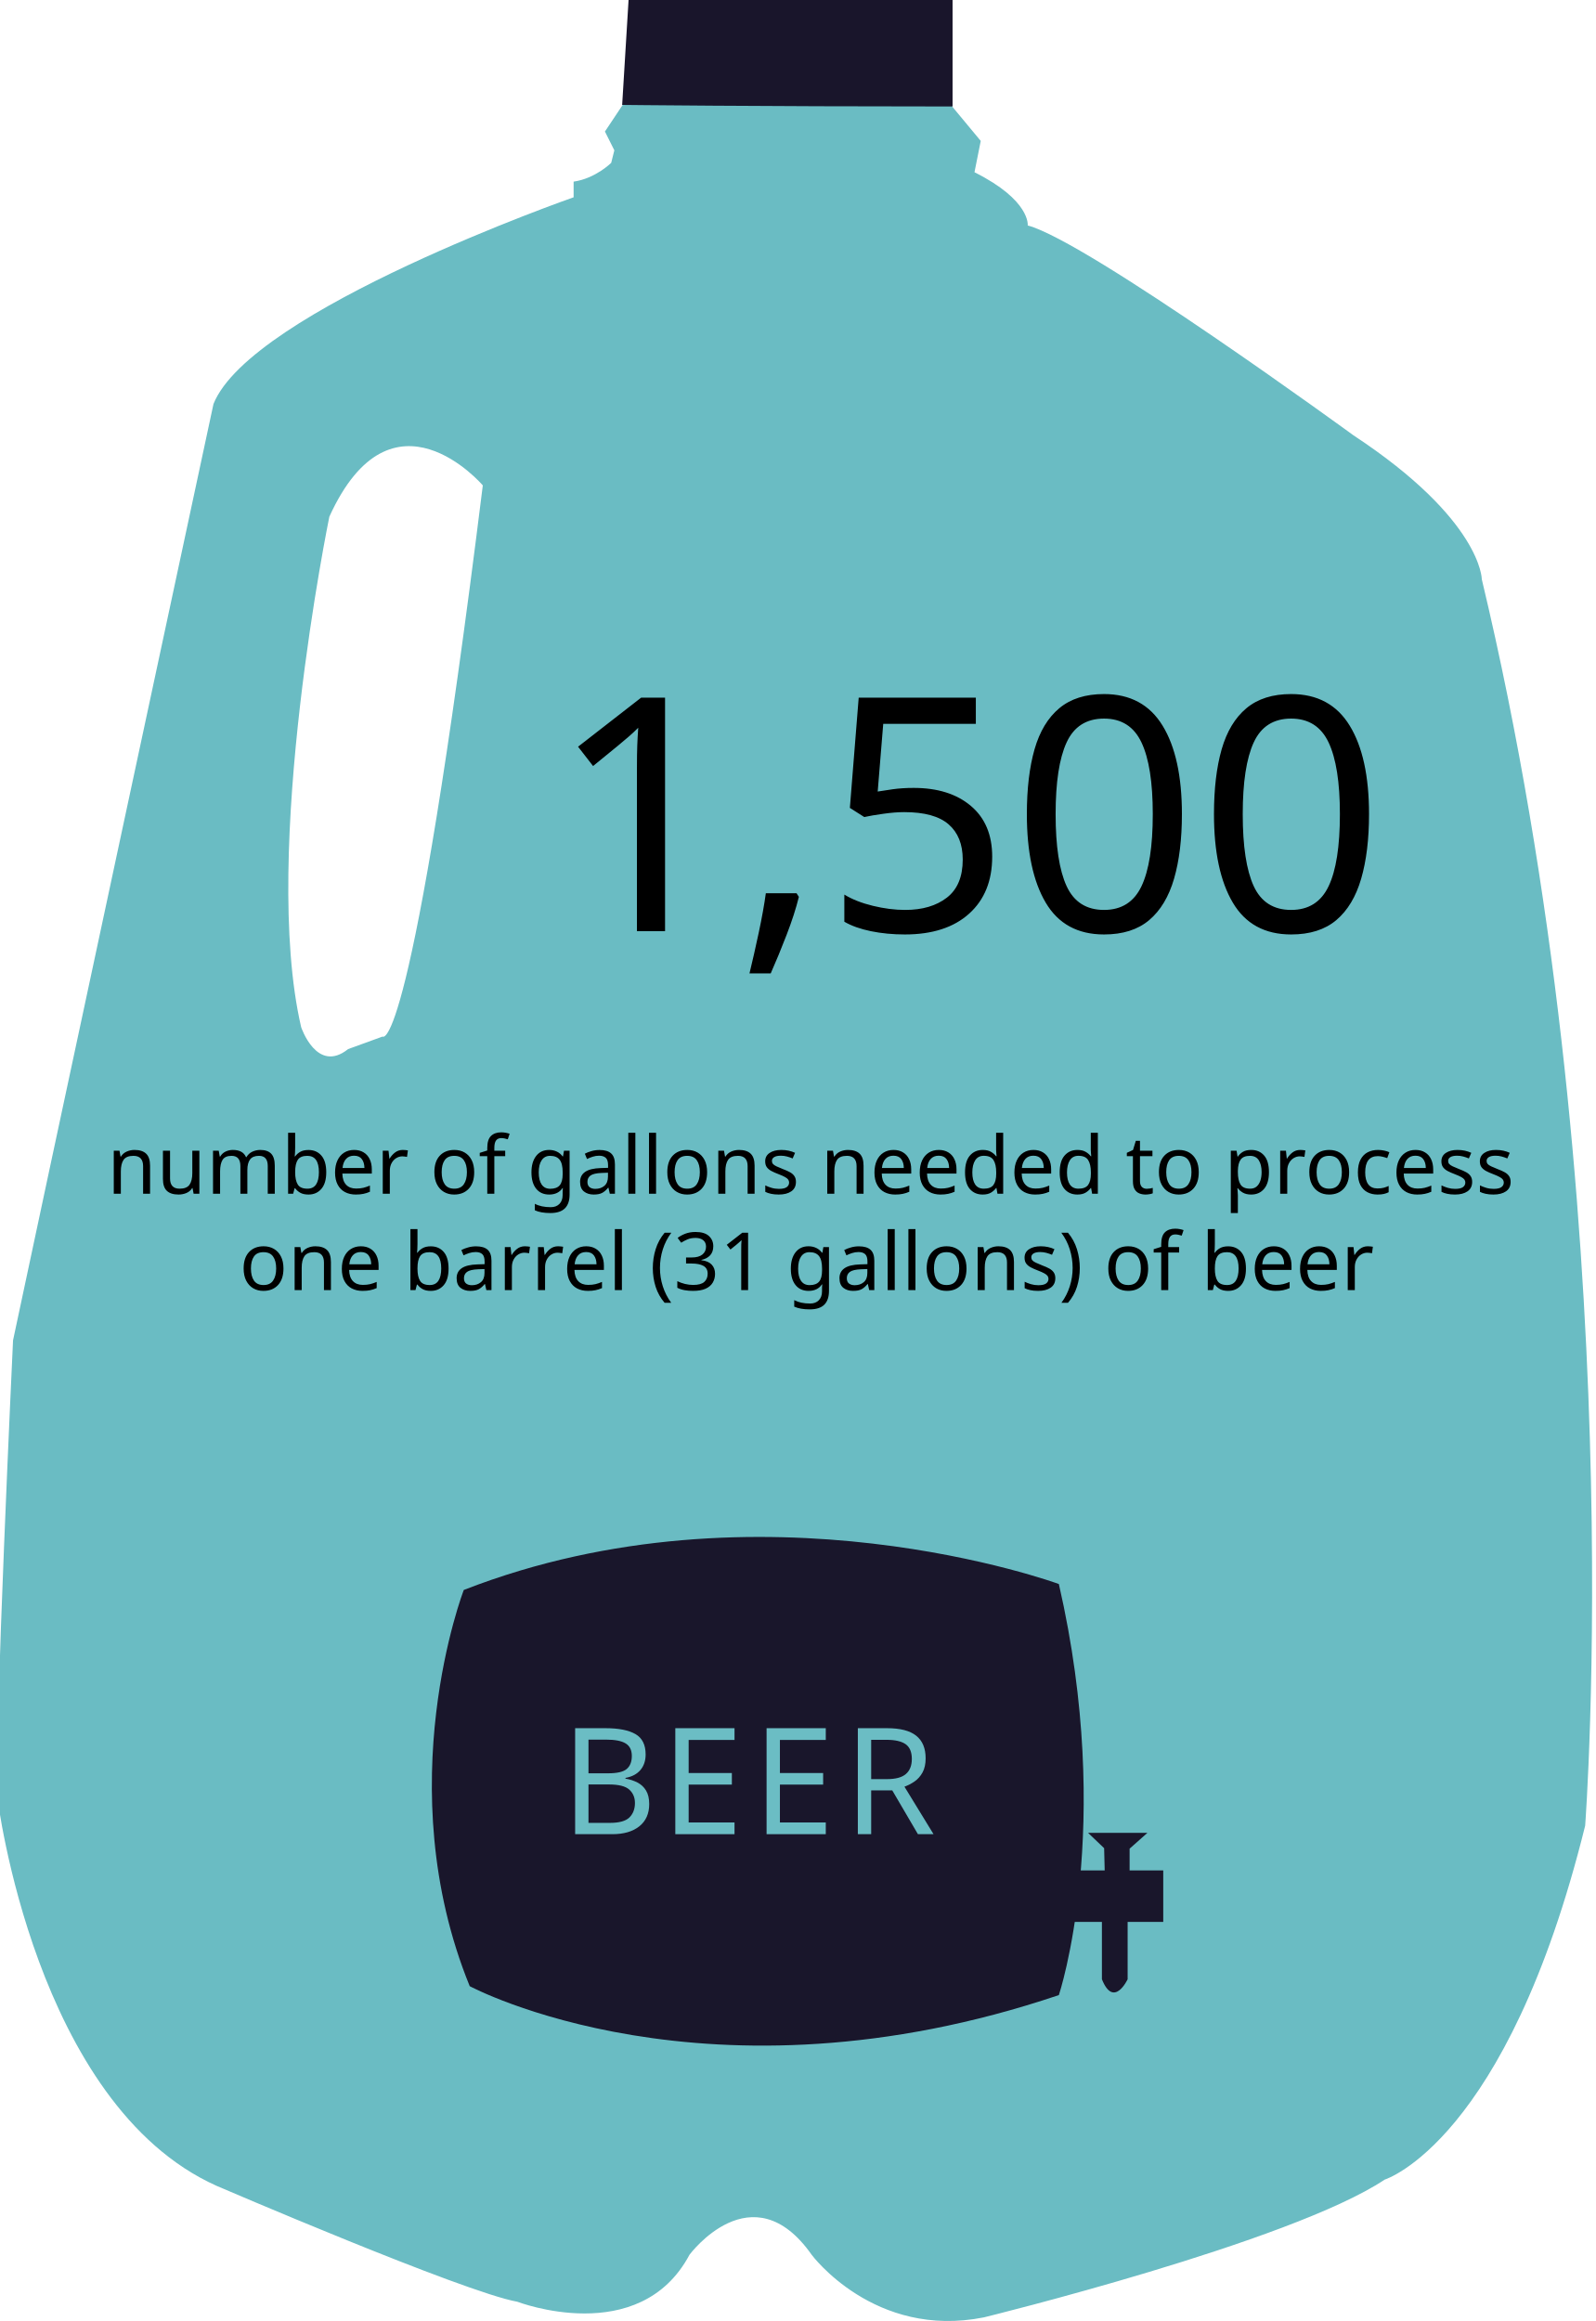
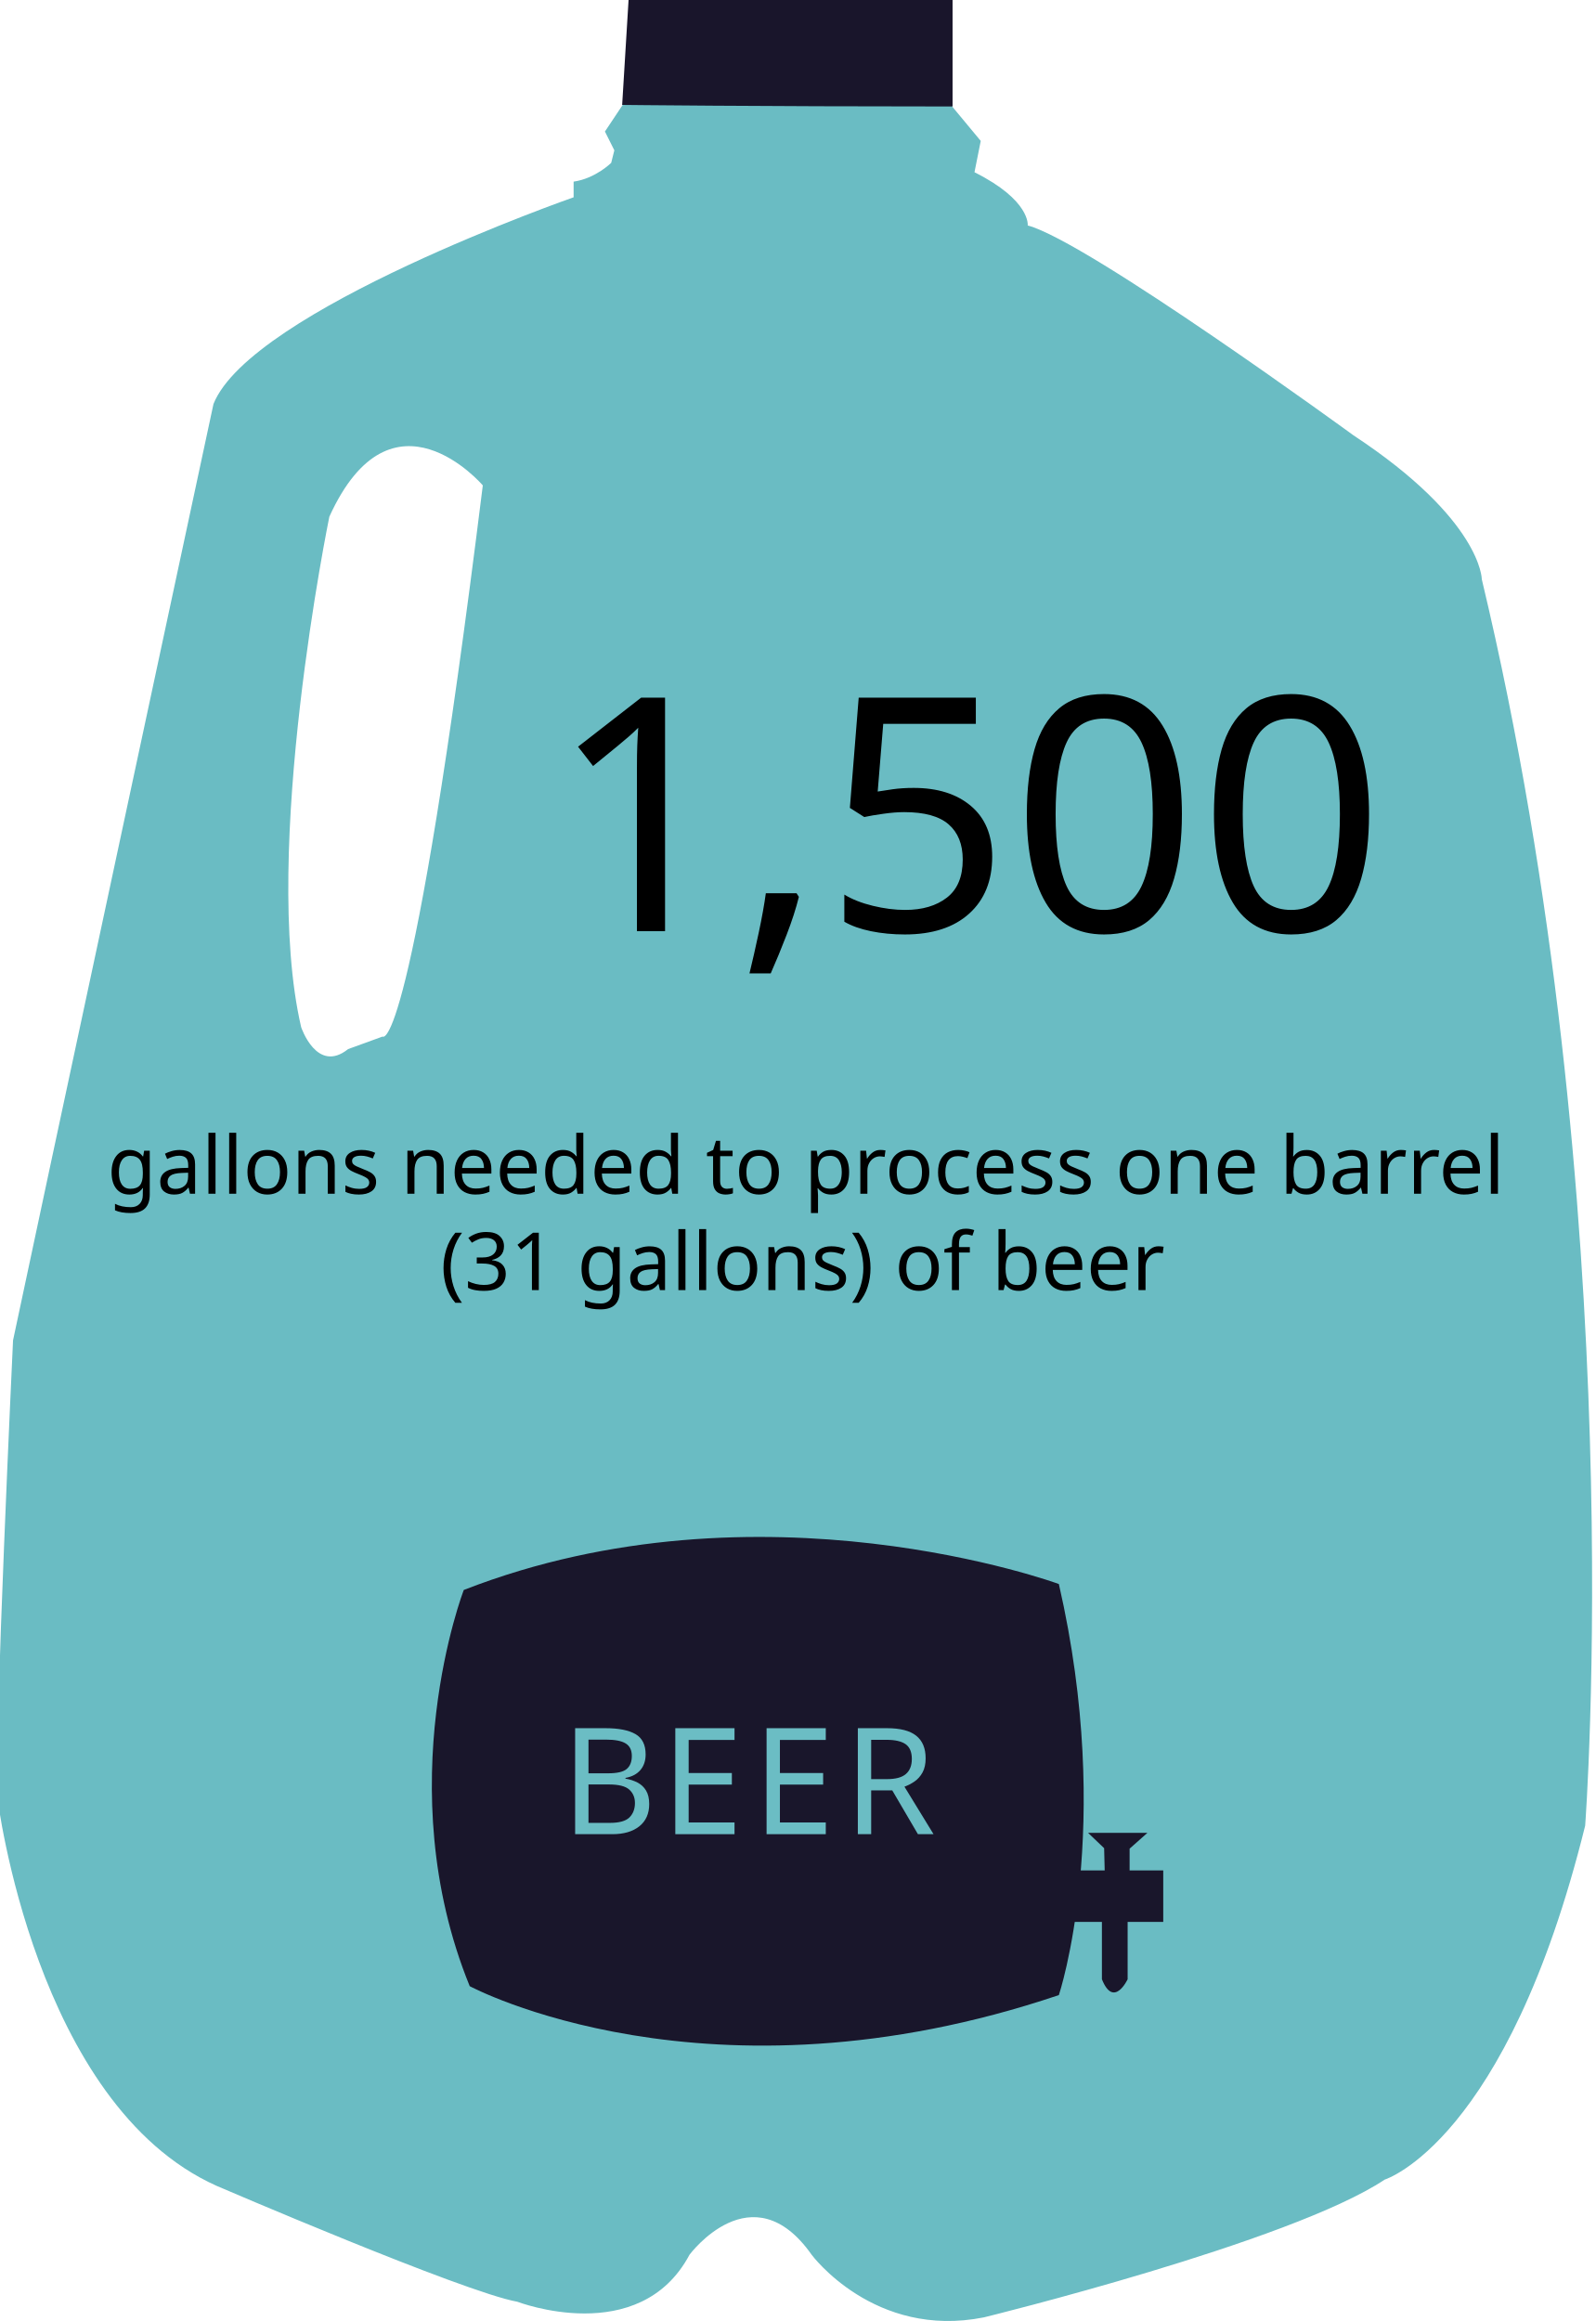
<svg xmlns="http://www.w3.org/2000/svg" version="1.1" id="Layer_1" x="0px" y="0px" width="536.378px" height="780.521px" viewBox="0 0 536.378 780.521" enable-background="new 0 0 536.378 780.521" xml:space="preserve">
  <g>
    <path fill="#6ABCC3" d="M329.795,47.392l-2.106,10.53c18.959,9.479,17.903,17.903,17.903,17.903   c20.01,5.263,109.521,70.558,109.521,70.558c43.176,28.433,43.176,48.442,43.176,48.442   c50.553,211.678,34.752,419.134,34.752,419.134c-26.328,106.364-67.396,119.005-67.396,119.005   C434.049,754.024,330.852,779.3,330.852,779.3c-36.861,7.373-57.922-21.062-57.922-21.062c-20.01-28.435-41.069,0-41.069,0   c-16.853,31.595-57.922,15.798-57.922,15.798c-17.903-3.157-101.101-38.964-101.101-38.964   c-61.081-27.384-73.72-130.586-73.72-130.586c-1.052-20.011,5.267-153.751,5.267-153.751   C9.3,427.212,71.786,135.853,71.786,135.853c12.635-31.595,121.105-69.508,121.105-69.508v-5.267   c7.373-1.051,12.637-6.318,12.637-6.318l1.055-4.212l-3.161-6.318l8.424-12.636l2.175-18.333l100.026,15.161L329.795,47.392z    M162.352,163.23c0,0-30.543-35.806-51.604,10.534c0,0-23.17,112.683-9.479,171.655c0,0,5.267,15.797,15.798,7.373l11.584-4.212   C128.651,348.581,138.13,358.056,162.352,163.23z" />
  </g>
  <path fill="#19152B" d="M209.215,35.279c0,0,45.303,0.528,111.104,0.528V0H211.368L209.215,35.279z" />
  <rect x="32.689" y="381.761" fill="none" width="468" height="82" />
-   <text transform="matrix(1 0 0 1 35.9644 401.4434)">
-     <tspan x="0" y="0" font-family="'Interstate-Regular'" font-size="27">number of gallons needed to process </tspan>
-     <tspan x="44.481" y="32.4" font-family="'Interstate-Regular'" font-size="27">one barrel (31 gallons) of beer </tspan>
+   <text transform="matrix(1 0 0 1 36.0454 401.4434)">
+     <tspan x="0" y="0" font-family="'Interstate-Regular'" font-size="27">gallons needed to process one barrel </tspan>
+     <tspan x="112.021" y="32.4" font-family="'Interstate-Regular'" font-size="27">(31 gallons) of beer </tspan>
  </text>
  <text transform="matrix(1 0 0 1 184.5898 313.1523)" font-family="'Interstate-Bold'" font-size="110">1,500 </text>
  <g>
    <path fill="#19162B" d="M356.065,532.689c0,0-100.303-36.928-200.108,1.995c0,0-25.45,65.871,1.996,133.241   c0,0,79.844,42.913,198.112,2.992C356.065,670.919,374.863,614.697,356.065,532.689z" />
    <polyline fill="#19162B" points="358.56,629.001 391.164,629.001 391.164,646.303 359.227,646.303  " />
    <path fill="#19162B" d="M379.189,644.306v21.291c0,0-4.661,9.979-8.65,0v-21.958L379.189,644.306z" />
    <polygon fill="#19162B" points="379.853,630.998 379.853,621.684 385.843,616.359 365.88,616.359 371.287,621.518 371.537,631.497     " />
    <rect x="188.56" y="580.431" fill="none" width="131.74" height="39.257" />
    <text transform="matrix(1 0 0 1 188.5601 616.8076)" fill="#6BBDC4" font-family="'Interstate-Regular'" font-size="49.903">B</text>
    <text transform="matrix(1 0 0 1 222.2441 616.8076)" fill="#6BBDC4" font-family="'Interstate-Regular'" font-size="49.903">E</text>
    <text transform="matrix(1 0 0 1 252.9341 616.8076)" fill="#6BBDC4" font-family="'Interstate-Regular'" font-size="49.903">E</text>
    <text transform="matrix(1 0 0 1 283.6226 616.8076)" fill="#6BBDC4" font-family="'Interstate-Regular'" font-size="49.903">R</text>
  </g>
</svg>
